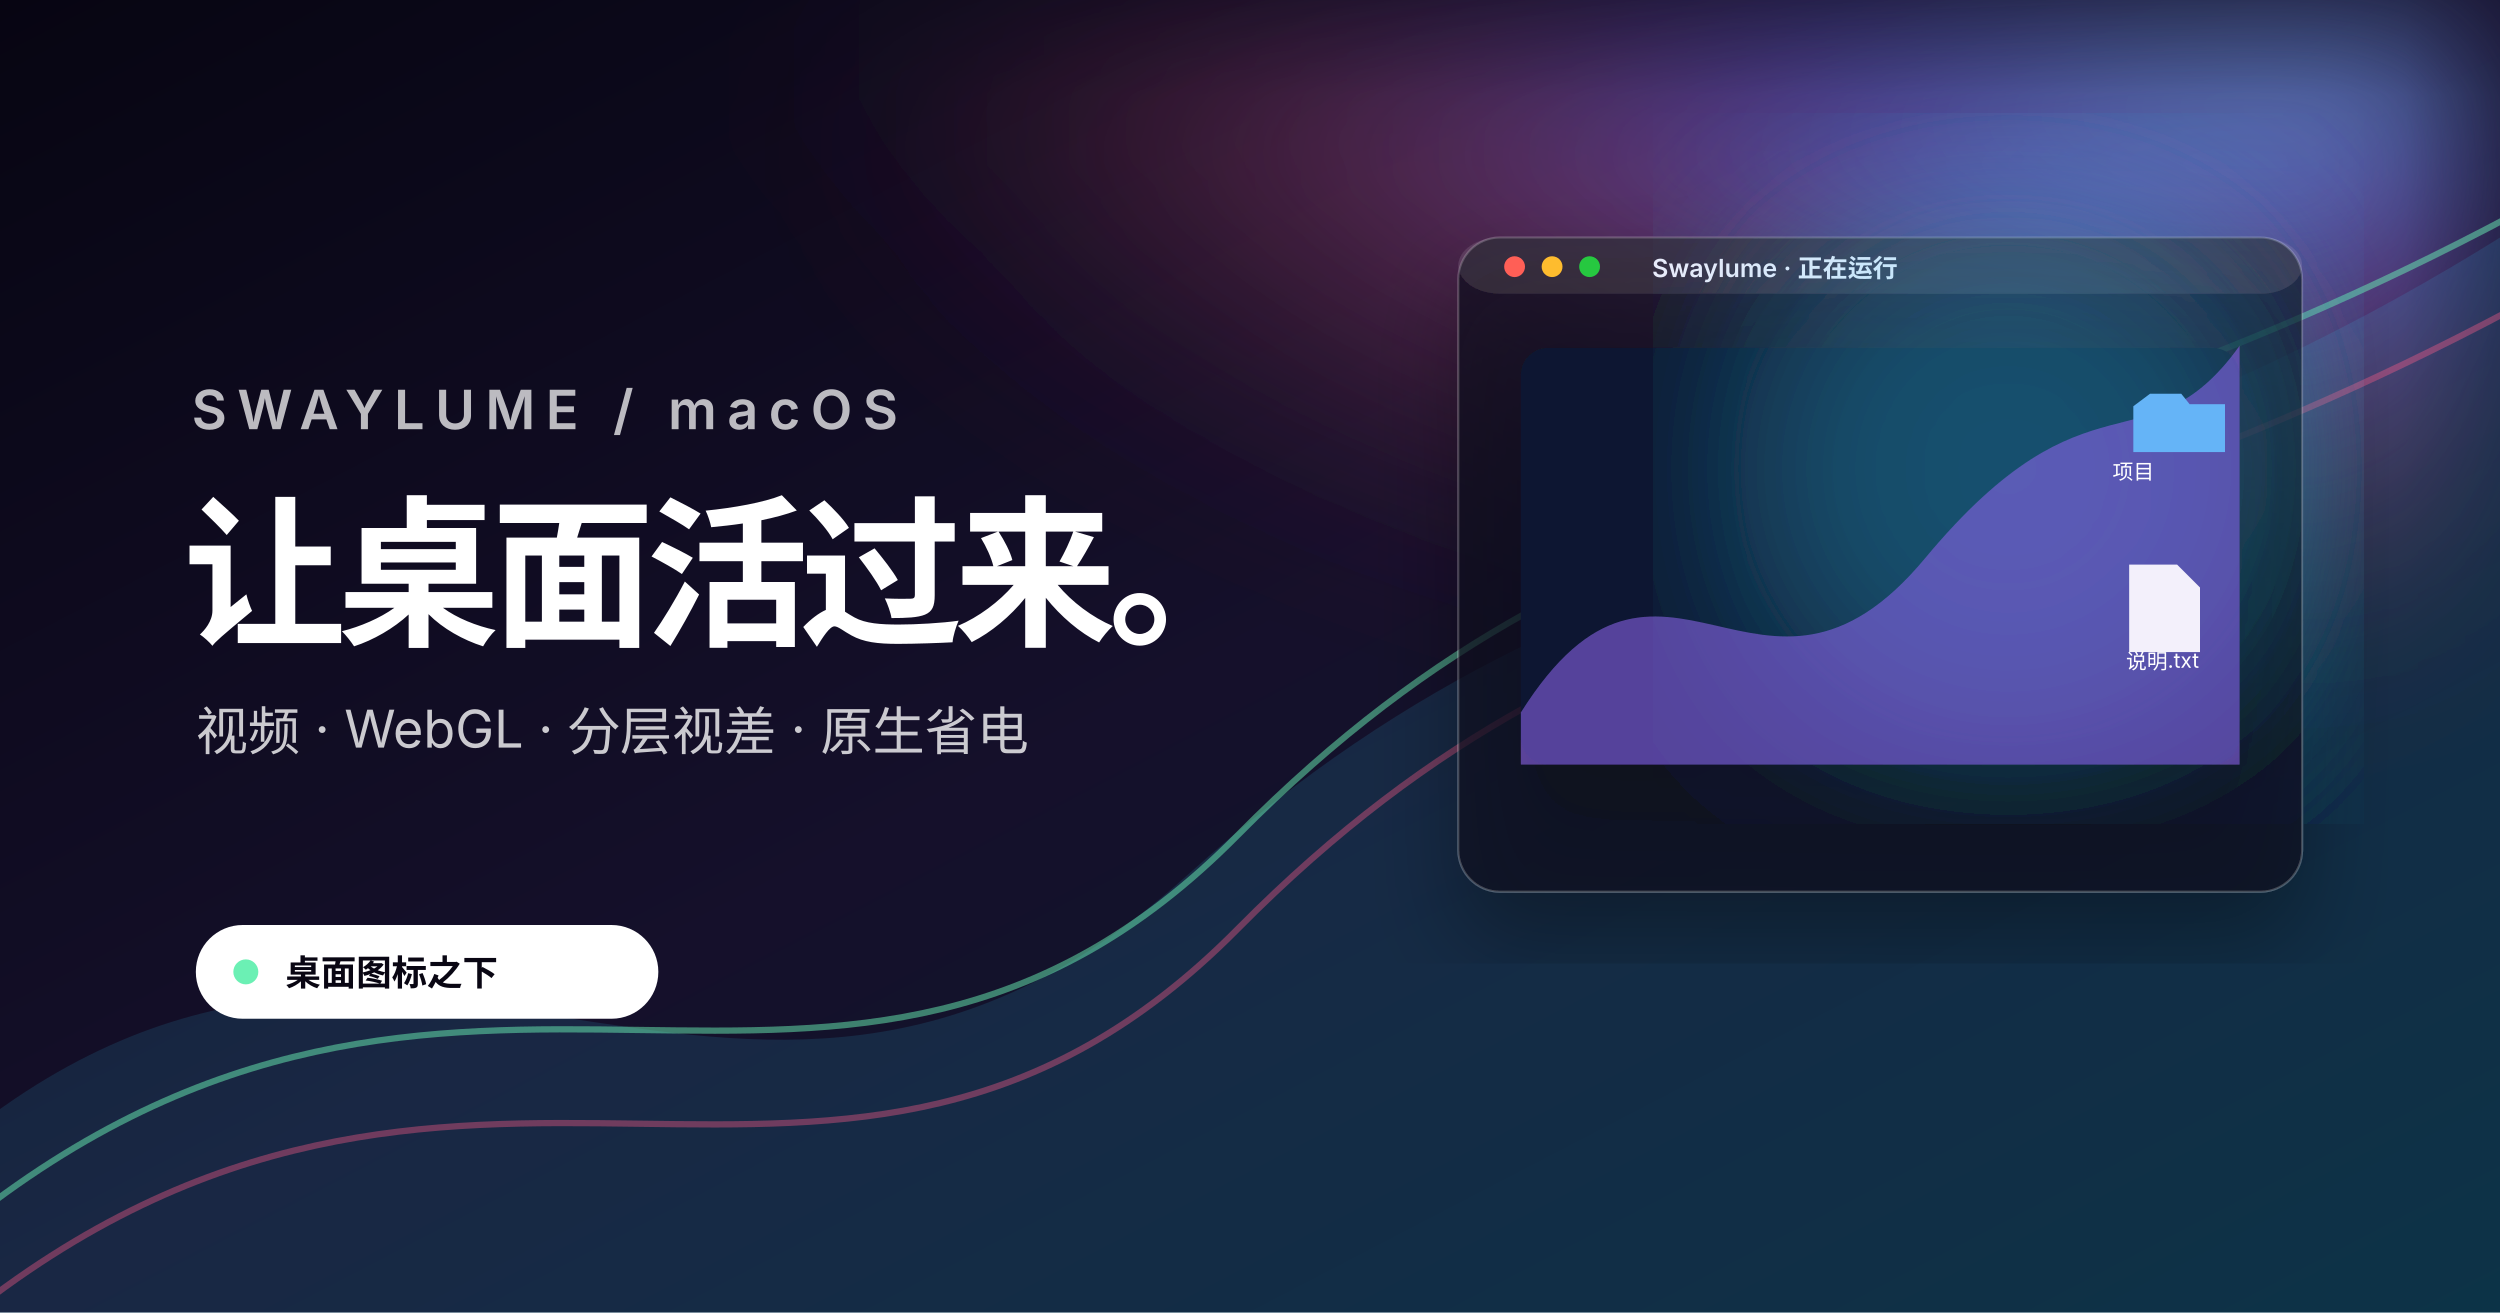
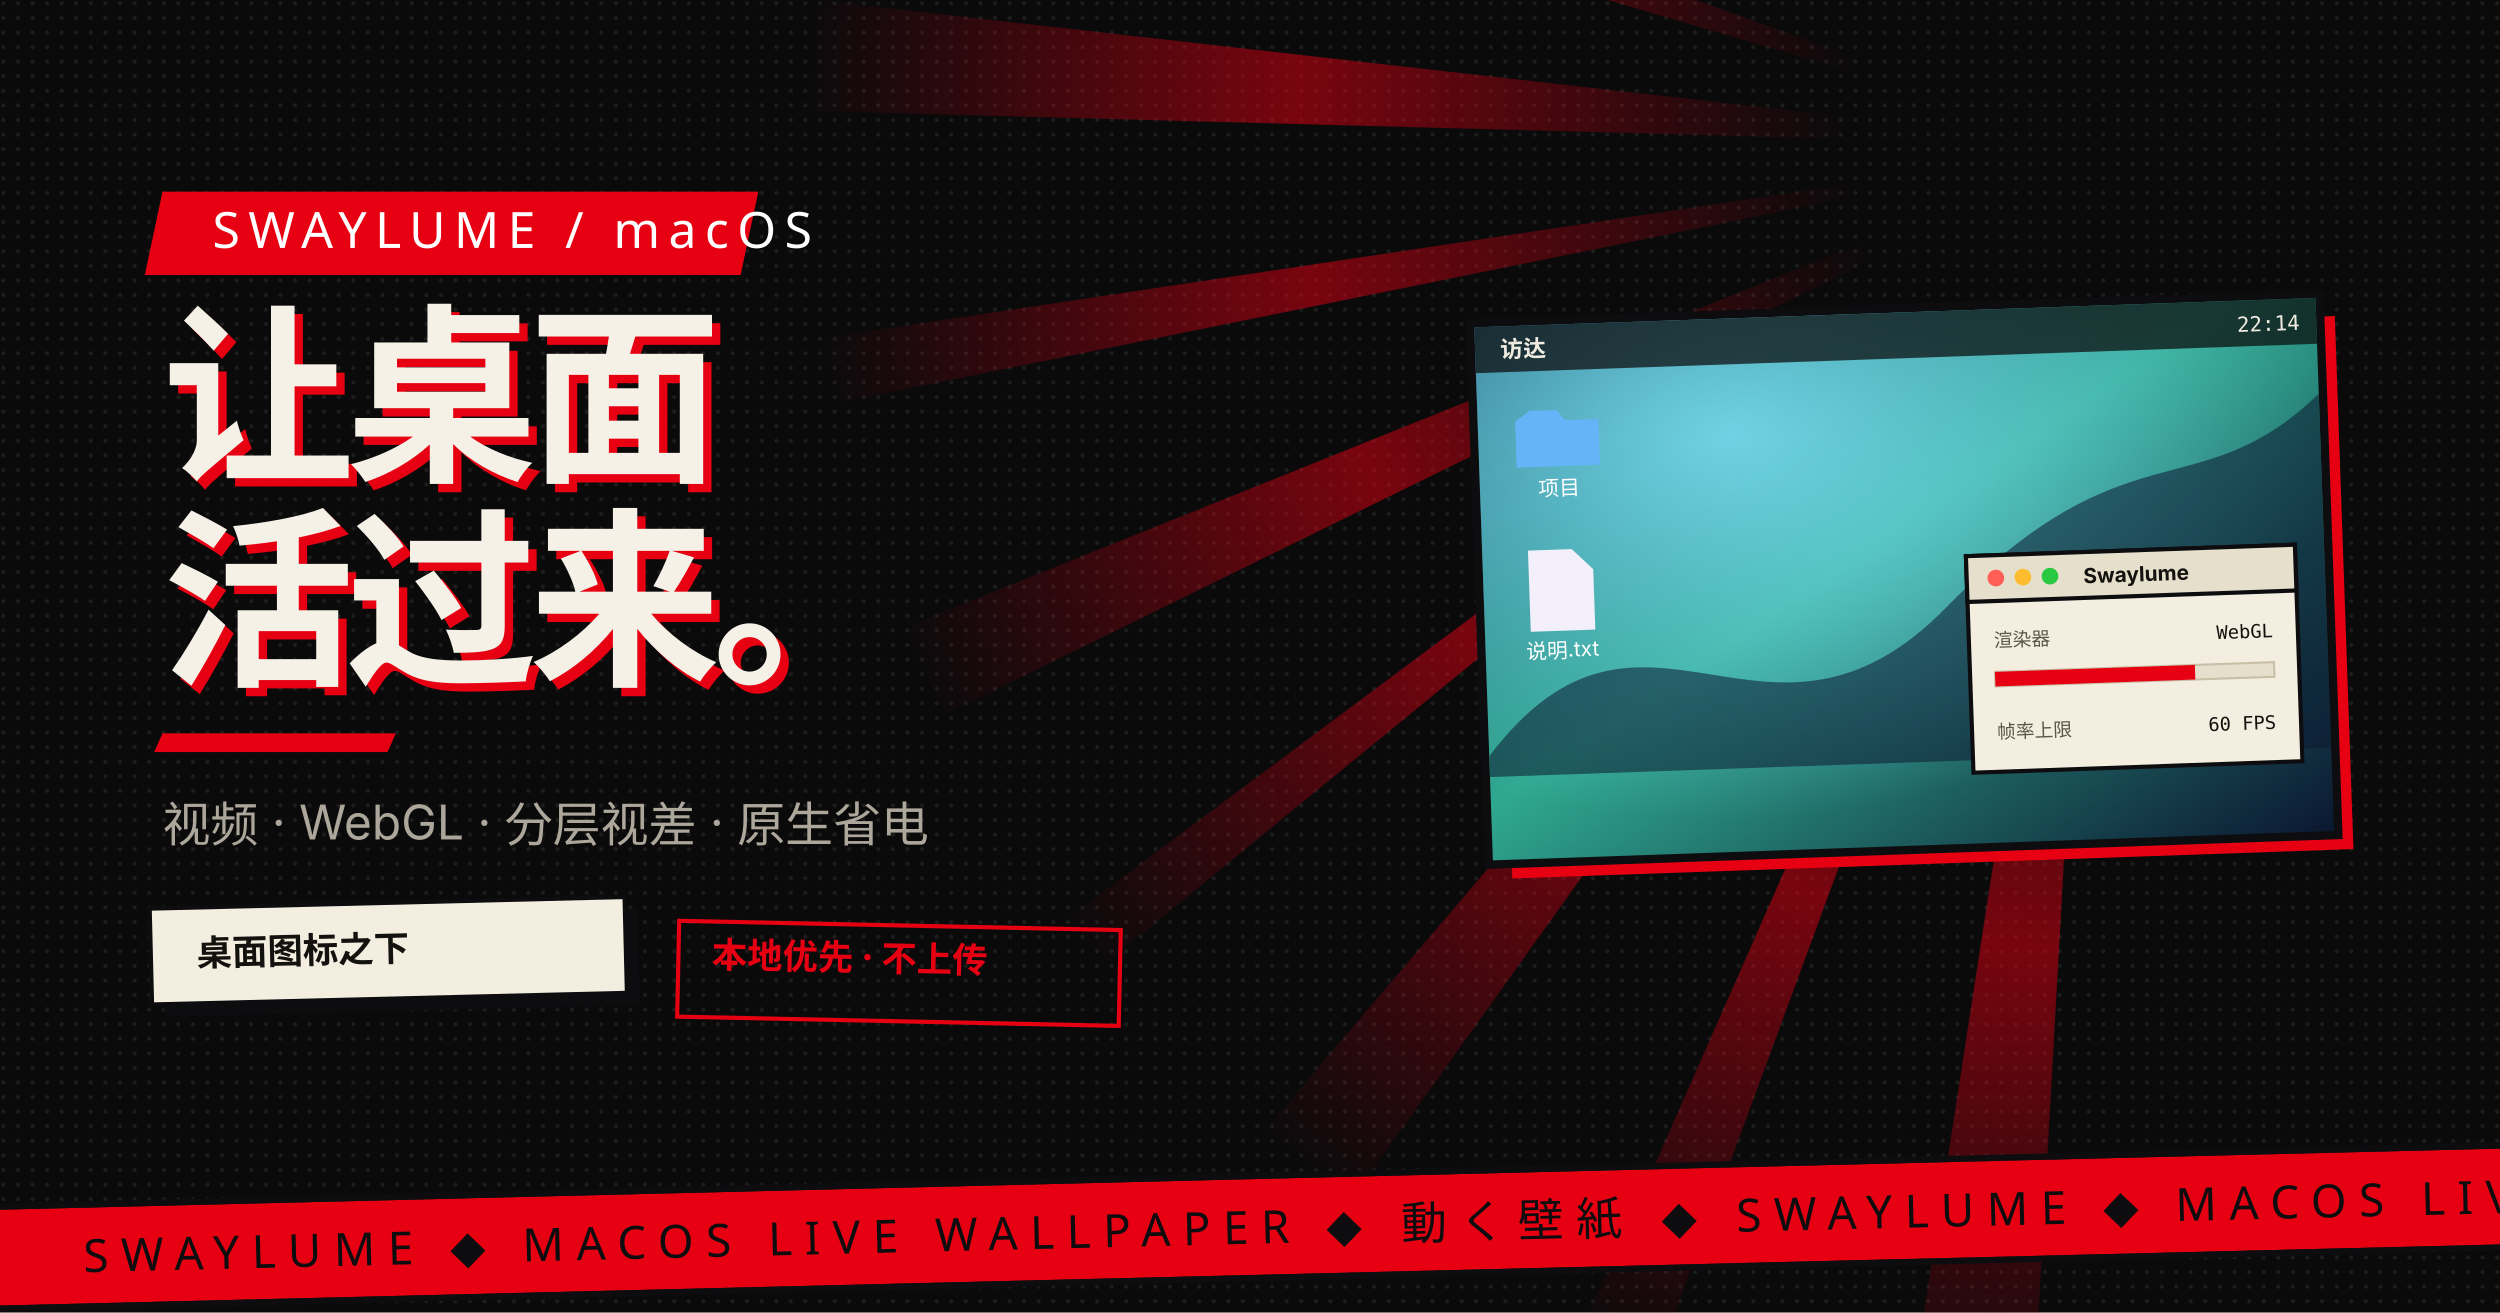
<svg xmlns="http://www.w3.org/2000/svg" width="1200" height="630" viewBox="0 0 1200 630" role="img" aria-labelledby="title desc">
  <defs>
-     <linearGradient id="bg" x1="0" y1="0" x2="1" y2="1">
-       <stop stop-color="#070512" />
-       <stop offset=".5" stop-color="#15102b" />
-       <stop offset="1" stop-color="#071d2e" />
+     <pattern id="halftone" width="7" height="7" patternUnits="userSpaceOnUse">
+       <circle cx="1.6" cy="1.6" r="1" fill="#F5F1E7" fill-opacity=".085" />
+     </pattern>
+     <radialGradient id="rayfade" cx="50%" cy="50%" r="50%">
+       <stop offset=".2" stop-color="#fff" stop-opacity="0" />
+       <stop offset=".62" stop-color="#fff" stop-opacity="1" />
+       <stop offset="1" stop-color="#fff" stop-opacity="0" />
+     </radialGradient>
+     <mask id="raymask">
+       <rect width="1200" height="630" fill="#000" />
+       <circle cx="1010" cy="70" r="620" fill="url(#rayfade)" />
+     </mask>
+     <linearGradient id="wall" x1="0" y1="0" x2="1" y2="1">
+       <stop stop-color="#1B4E6B" />
+       <stop offset=".45" stop-color="#2FA88F" />
+       <stop offset="1" stop-color="#0B1730" />
    </linearGradient>
-     <radialGradient id="aurora" cx="72%" cy="20%" r="78%">
-       <stop stop-color="#7CE0F5" stop-opacity=".92" />
-       <stop offset=".34" stop-color="#6D65EB" stop-opacity=".66" />
-       <stop offset=".72" stop-color="#FF5C8A" stop-opacity=".18" />
-       <stop offset="1" stop-color="#08070E" stop-opacity="0" />
+     <radialGradient id="glow" cx="30%" cy="22%" r="72%">
+       <stop stop-color="#7CE0F5" stop-opacity=".85" />
+       <stop offset="1" stop-color="#7CE0F5" stop-opacity="0" />
    </radialGradient>
-     <filter id="blur">
-       <feGaussianBlur stdDeviation="48" />
-     </filter>
-     <filter id="shadow">
-       <feDropShadow dx="0" dy="24" stdDeviation="22" flood-color="#000" flood-opacity=".46" />
-     </filter>
+     <clipPath id="screenclip">
+       <rect x="712" y="150" width="404" height="256" />
+     </clipPath>
  </defs>
-   <rect width="1200" height="630" fill="url(#bg)" />
-   <ellipse cx="870" cy="120" rx="500" ry="230" fill="url(#aurora)" filter="url(#blur)" />
-   <path d="M-40 565C188 355 350 618 570 420s386-139 670-332v600H-40Z" fill="#35D6FF" opacity=".12" />
-   <path d="M-20 590c242-196 423 4 614-189s344-147 640-313" fill="none" stroke="#6BF0B4" stroke-opacity=".5" stroke-width="3" />
-   <path d="M-20 626c242-196 423 4 614-189s344-147 640-313" fill="none" stroke="#FF5C8A" stroke-opacity=".38" stroke-width="3" transform="translate(0 9)" />
-   <g filter="url(#shadow)">
-     <rect x="700" y="114" width="405" height="314" rx="20" fill="#11101D" fill-opacity=".68" stroke="#ffffff" stroke-opacity=".2" />
-     <rect x="700" y="114" width="405" height="27" rx="20" fill="#ffffff" fill-opacity=".09" />
-     <circle cx="727" cy="128" r="5" fill="#FF5F57" />
-     <circle cx="745" cy="128" r="5" fill="#FEBC2E" />
-     <circle cx="763" cy="128" r="5" fill="#28C840" />
-     <text x="793" y="133" fill="#EDEBFA" font-family="-apple-system,BlinkMacSystemFont,sans-serif" font-size="12" font-weight="600">Swaylume · 正在运行</text>
-     <rect x="730" y="167" width="345" height="200" rx="13" fill="#0b1730" />
-     <circle cx="964" cy="225" r="142" fill="#35D6FF" opacity=".3" filter="url(#blur)" />
-     <path d="M730 342c68-108 115 21 194-74s107-41 151-102v201H730Z" fill="#8A63E9" opacity=".58" />
-     <g fill="#fff" font-family="-apple-system,BlinkMacSystemFont,sans-serif" font-size="10" text-anchor="middle">
-       <g transform="translate(1024 187)">
-         <path d="M0 8 8 2h15l4 5h17v23H0Z" fill="#65B4F7" />
-         <text y="43">项目</text>
-       </g>
-       <g transform="translate(1020 271)">
-         <path d="M2 0h23l11 11v31H2Z" fill="#F3F0FB" />
-         <text x="18" y="50">说明.txt</text>
+   <rect width="1200" height="630" fill="#0A0A0B" />
+   <rect width="1200" height="630" fill="url(#halftone)" />
+   <g mask="url(#raymask)" fill="#E60012" opacity=".5">
+     <g transform="translate(1010 70)">
+       <g id="rays">
+         <path d="M0 0 700 -34 700 34Z" transform="rotate(96)" />
+         <path d="M0 0 700 -22 700 22Z" transform="rotate(112)" />
+         <path d="M0 0 700 -30 700 30Z" transform="rotate(128)" />
+         <path d="M0 0 700 -16 700 16Z" transform="rotate(142)" />
+         <path d="M0 0 700 -26 700 26Z" transform="rotate(156)" />
+         <path d="M0 0 700 -18 700 18Z" transform="rotate(170)" />
+         <path d="M0 0 700 -30 700 30Z" transform="rotate(184)" />
+         <path d="M0 0 700 -20 700 20Z" transform="rotate(198)" />
      </g>
    </g>
  </g>
-   <g fill="#fff">
-     <text x="92" y="206" font-family="-apple-system,BlinkMacSystemFont,sans-serif" font-size="26" font-weight="600" letter-spacing="5" opacity=".72">SWAYLUME / macOS</text>
-     <text x="88" y="304" font-family="-apple-system,BlinkMacSystemFont,sans-serif" font-size="78" font-weight="720" letter-spacing="-4">让桌面活过来。</text>
-     <text x="94" y="360" font-family="-apple-system,BlinkMacSystemFont,sans-serif" font-size="25" opacity=".78">视频 · WebGL · 分层视差 · 原生省电</text>
+   <g transform="rotate(-2 914 278)">
+     <rect x="721" y="159" width="404" height="256" fill="#E60012" />
+     <rect x="708" y="146" width="412" height="264" fill="#0D0D0F" />
+     <g clip-path="url(#screenclip)">
+       <rect x="712" y="150" width="404" height="256" fill="url(#wall)" />
+       <rect x="712" y="150" width="404" height="256" fill="url(#glow)" />
+       <path d="M712 356c78-96 132 22 222-64s122-42 182-96v170H712Z" fill="#0B1730" opacity=".55" />
+       <rect x="712" y="150" width="404" height="22" fill="#0A0A0B" fill-opacity=".72" />
+       <text x="724" y="165" fill="#EFEBE1" font-family="-apple-system,BlinkMacSystemFont,'PingFang SC',sans-serif" font-size="11" font-weight="700">访达</text>
+       <text x="1108" y="165" text-anchor="end" fill="#EFEBE1" font-family="ui-monospace,'SF Mono',Menlo,monospace" font-size="10">22:14</text>
+       <g font-family="-apple-system,BlinkMacSystemFont,'PingFang SC',sans-serif" font-size="10" fill="#fff" text-anchor="middle">
+         <g transform="translate(730 190)">
+           <path d="M0 6 7 1h13l4 5h16v22H0Z" fill="#65B4F7" />
+           <text x="20" y="42">项目</text>
+         </g>
+         <g transform="translate(732 258)">
+           <path d="M2 0h21l10 10v29H2Z" fill="#F3F0FB" />
+           <text x="17" y="52">说明.txt</text>
+         </g>
+       </g>
+       <g transform="translate(944 268)">
+         <rect width="158" height="104" fill="#F3EEE0" stroke="#0D0D0F" stroke-width="2" />
+         <rect width="158" height="22" fill="#E6DFCB" stroke="#0D0D0F" stroke-width="2" />
+         <circle cx="14" cy="11" r="4" fill="#FF5F57" />
+         <circle cx="27" cy="11" r="4" fill="#FEBC2E" />
+         <circle cx="40" cy="11" r="4" fill="#28C840" />
+         <text x="56" y="15" fill="#14120E" font-family="-apple-system,BlinkMacSystemFont,sans-serif" font-size="10" font-weight="700">Swaylume</text>
+         <g font-family="ui-monospace,'SF Mono',Menlo,monospace" font-size="9" fill="#5B554A">
+           <text x="12" y="44">渲染器</text>
+           <text x="146" y="44" text-anchor="end" fill="#14120E">WebGL</text>
+           <text x="12" y="88">帧率上限</text>
+           <text x="146" y="88" text-anchor="end" fill="#14120E">60 FPS</text>
+         </g>
+         <rect x="12" y="56" width="134" height="7" fill="#E6DFCB" stroke="#C8BFA6" />
+         <rect x="12" y="56" width="96" height="7" fill="#E60012" />
+       </g>
+     </g>
  </g>
-   <g transform="translate(94 444)">
-     <rect width="222" height="45" rx="22.5" fill="#fff" />
-     <circle cx="24" cy="22.5" r="6" fill="#6BF0B4" />
-     <text x="43" y="29" fill="#090613" font-family="-apple-system,BlinkMacSystemFont,sans-serif" font-size="17" font-weight="650">桌面图标之下</text>
+   <g transform="translate(78 92) skewX(-12)">
+     <rect width="286" height="40" fill="#E60012" />
+   </g>
+   <text x="102" y="119" fill="#fff" font-family="Impact,Haettenschweiler,'Arial Narrow Bold',sans-serif" font-size="24" letter-spacing="4">SWAYLUME / macOS</text>
+   <g font-family="-apple-system,BlinkMacSystemFont,'SF Pro Display','PingFang SC','Hiragino Sans',sans-serif" font-size="92" font-weight="900" letter-spacing="-4">
+     <text x="82" y="228" fill="#E60012">让桌面</text>
+     <text x="78" y="224" fill="#F5F1E7">让桌面</text>
+     <text x="82" y="326" fill="#E60012">活过来。</text>
+     <text x="78" y="322" fill="#F5F1E7">活过来。</text>
+   </g>
+   <g transform="translate(78 352) skewX(-24)">
+     <rect width="112" height="9" fill="#E60012" />
+   </g>
+   <text x="78" y="404" fill="#ADA79B" font-family="-apple-system,BlinkMacSystemFont,'PingFang SC',sans-serif" font-size="23">视频 · WebGL · 分层视差 · 原生省电</text>
+   <g transform="translate(78 442) rotate(-1.4)">
+     <rect width="228" height="46" fill="#0D0D0F" />
+     <rect x="-6" y="-6" width="228" height="46" fill="#F3EEE0" stroke="#0D0D0F" stroke-width="2" />
+     <text x="16" y="22" fill="#14120E" font-family="-apple-system,BlinkMacSystemFont,'PingFang SC',sans-serif" font-size="17" font-weight="800">桌面图标之下</text>
+   </g>
+   <g transform="translate(326 442) rotate(1.2)">
+     <rect width="212" height="46" fill="none" stroke="#E60012" stroke-width="2" />
+     <text x="16" y="22" fill="#E60012" font-family="-apple-system,BlinkMacSystemFont,'PingFang SC',sans-serif" font-size="17" font-weight="800">本地优先 · 不上传</text>
+   </g>
+   <g transform="rotate(-1.4 600 596)">
+     <rect x="-40" y="566" width="1280" height="46" fill="#E60012" />
+     <rect x="-40" y="563" width="1280" height="3" fill="#0D0D0F" />
+     <rect x="-40" y="612" width="1280" height="3" fill="#0D0D0F" />
+     <text x="40" y="597" fill="#0D0D0F" font-family="Impact,Haettenschweiler,'Arial Narrow Bold',sans-serif" font-size="22" letter-spacing="6">SWAYLUME ◆ MACOS LIVE WALLPAPER ◆ 動く壁紙 ◆ SWAYLUME ◆ MACOS LIVE WALLPAPER ◆</text>
  </g>
</svg>
